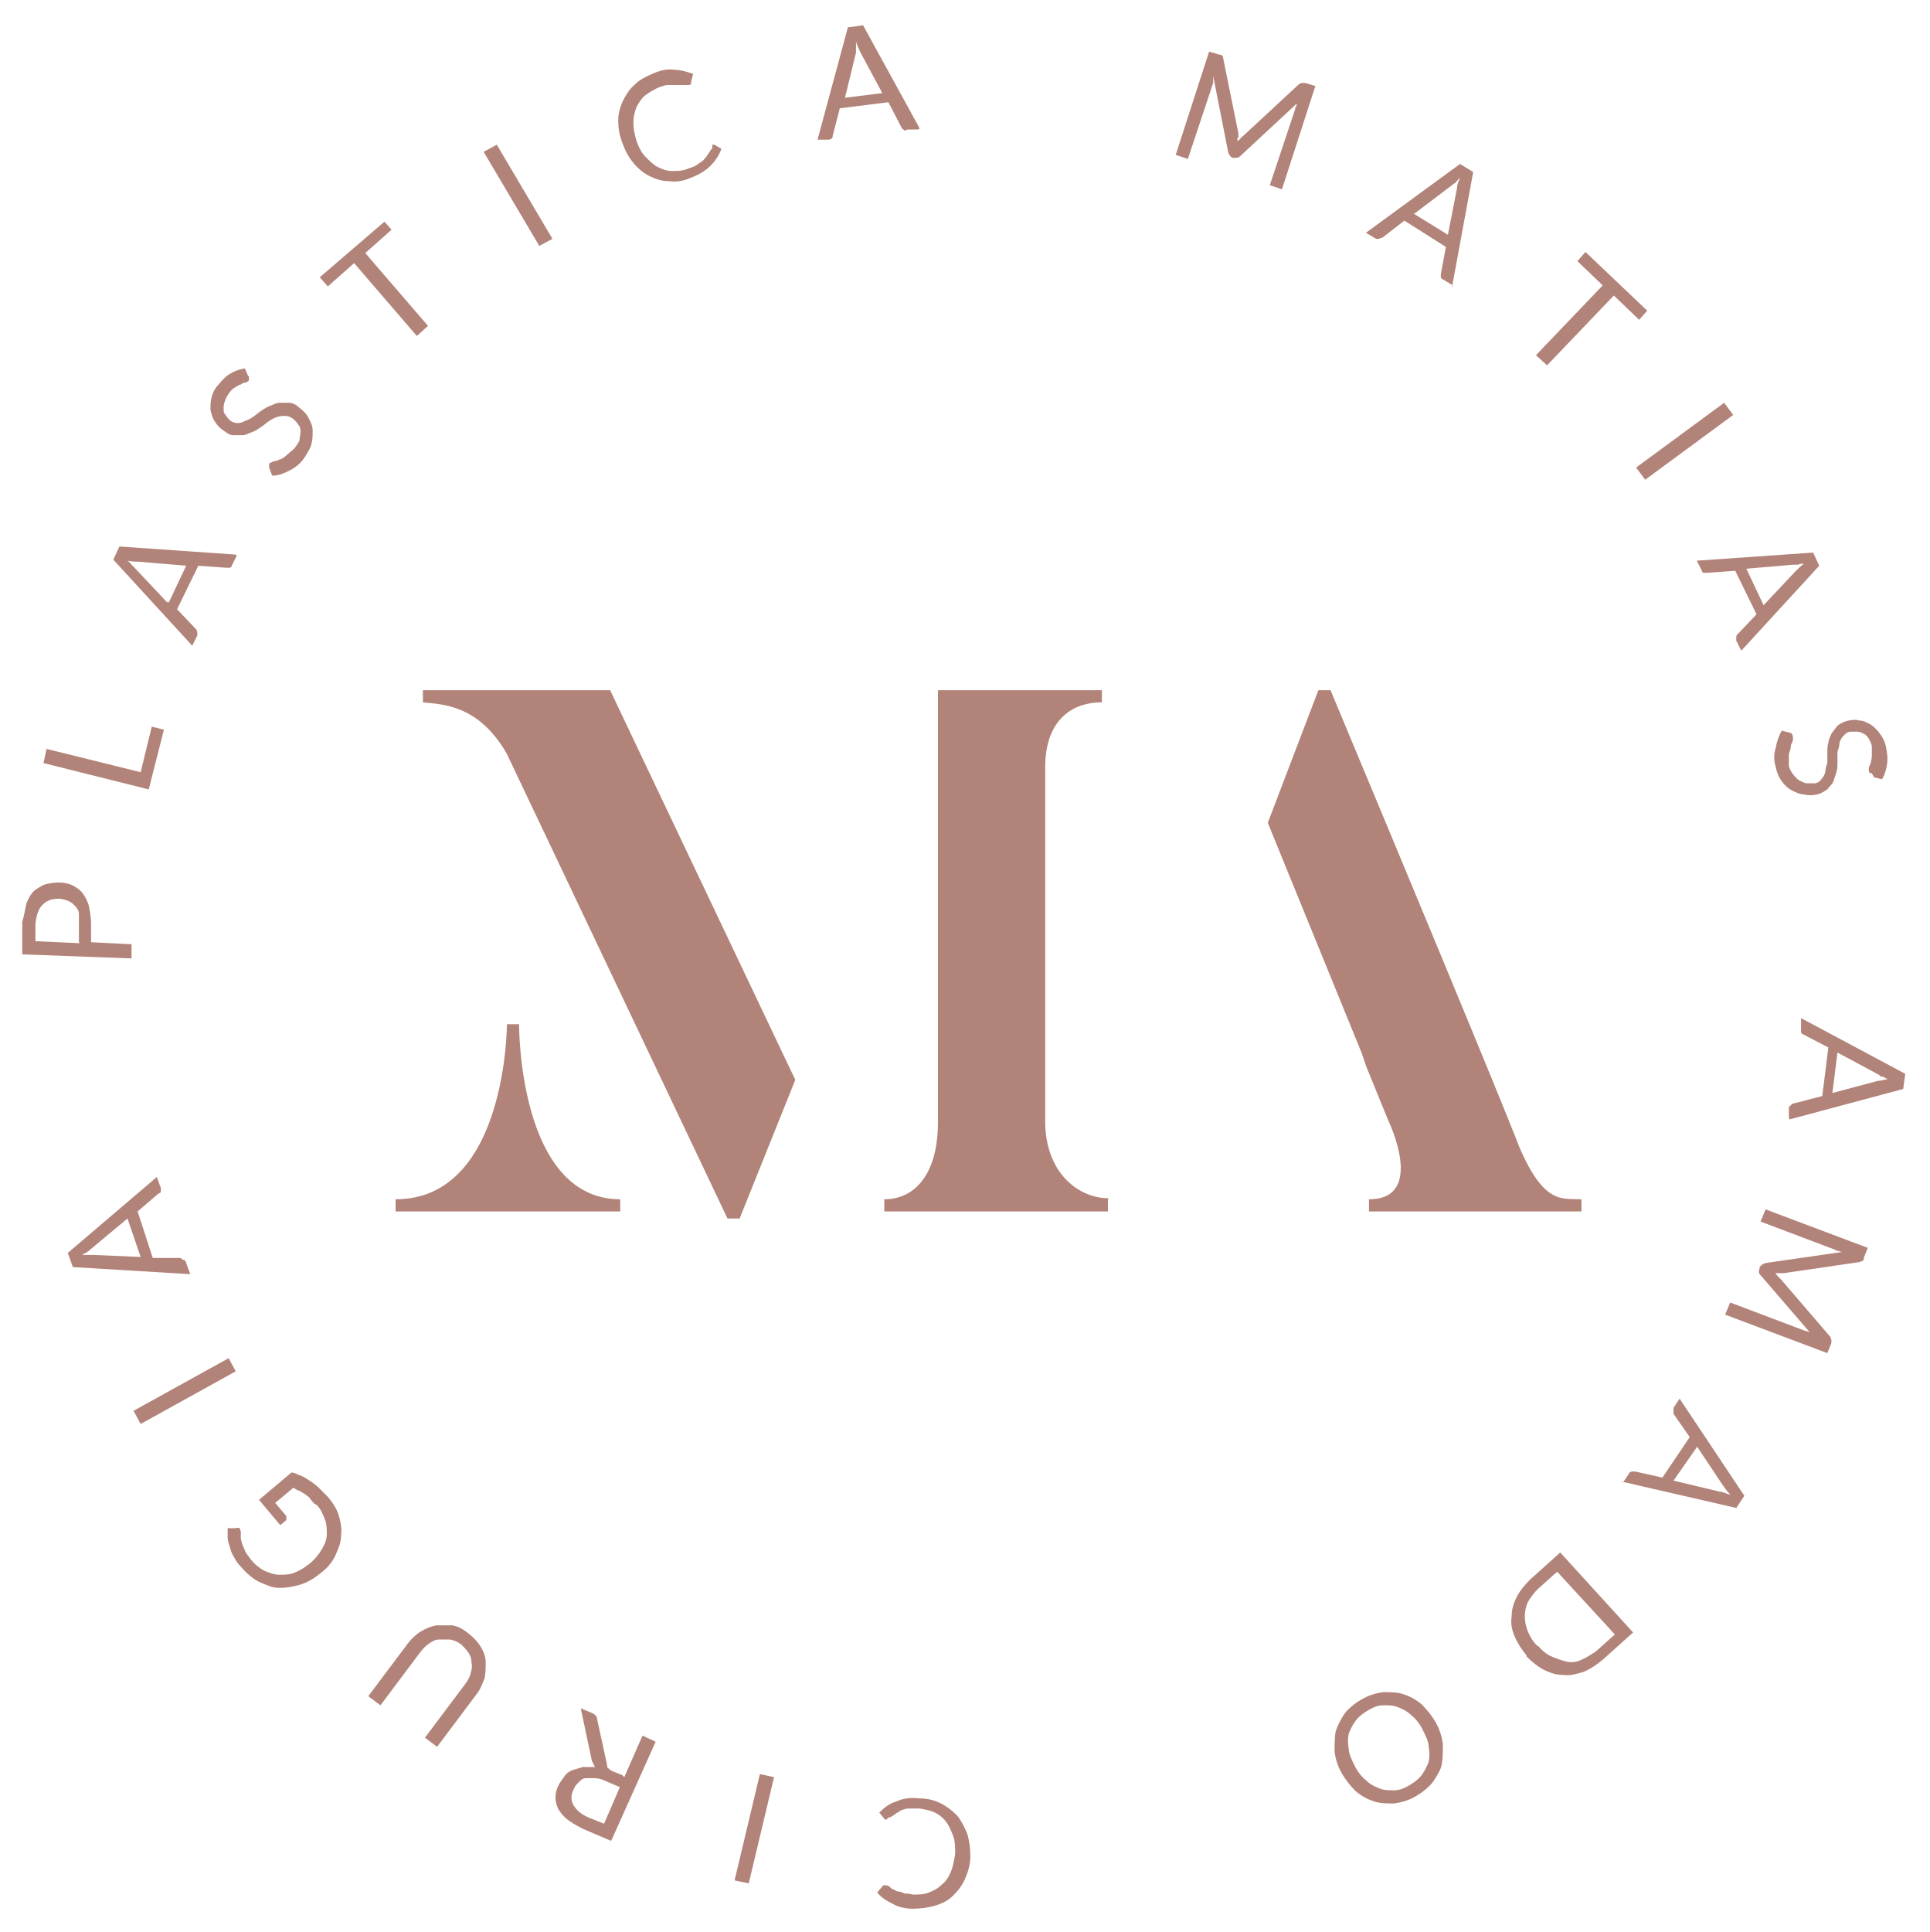
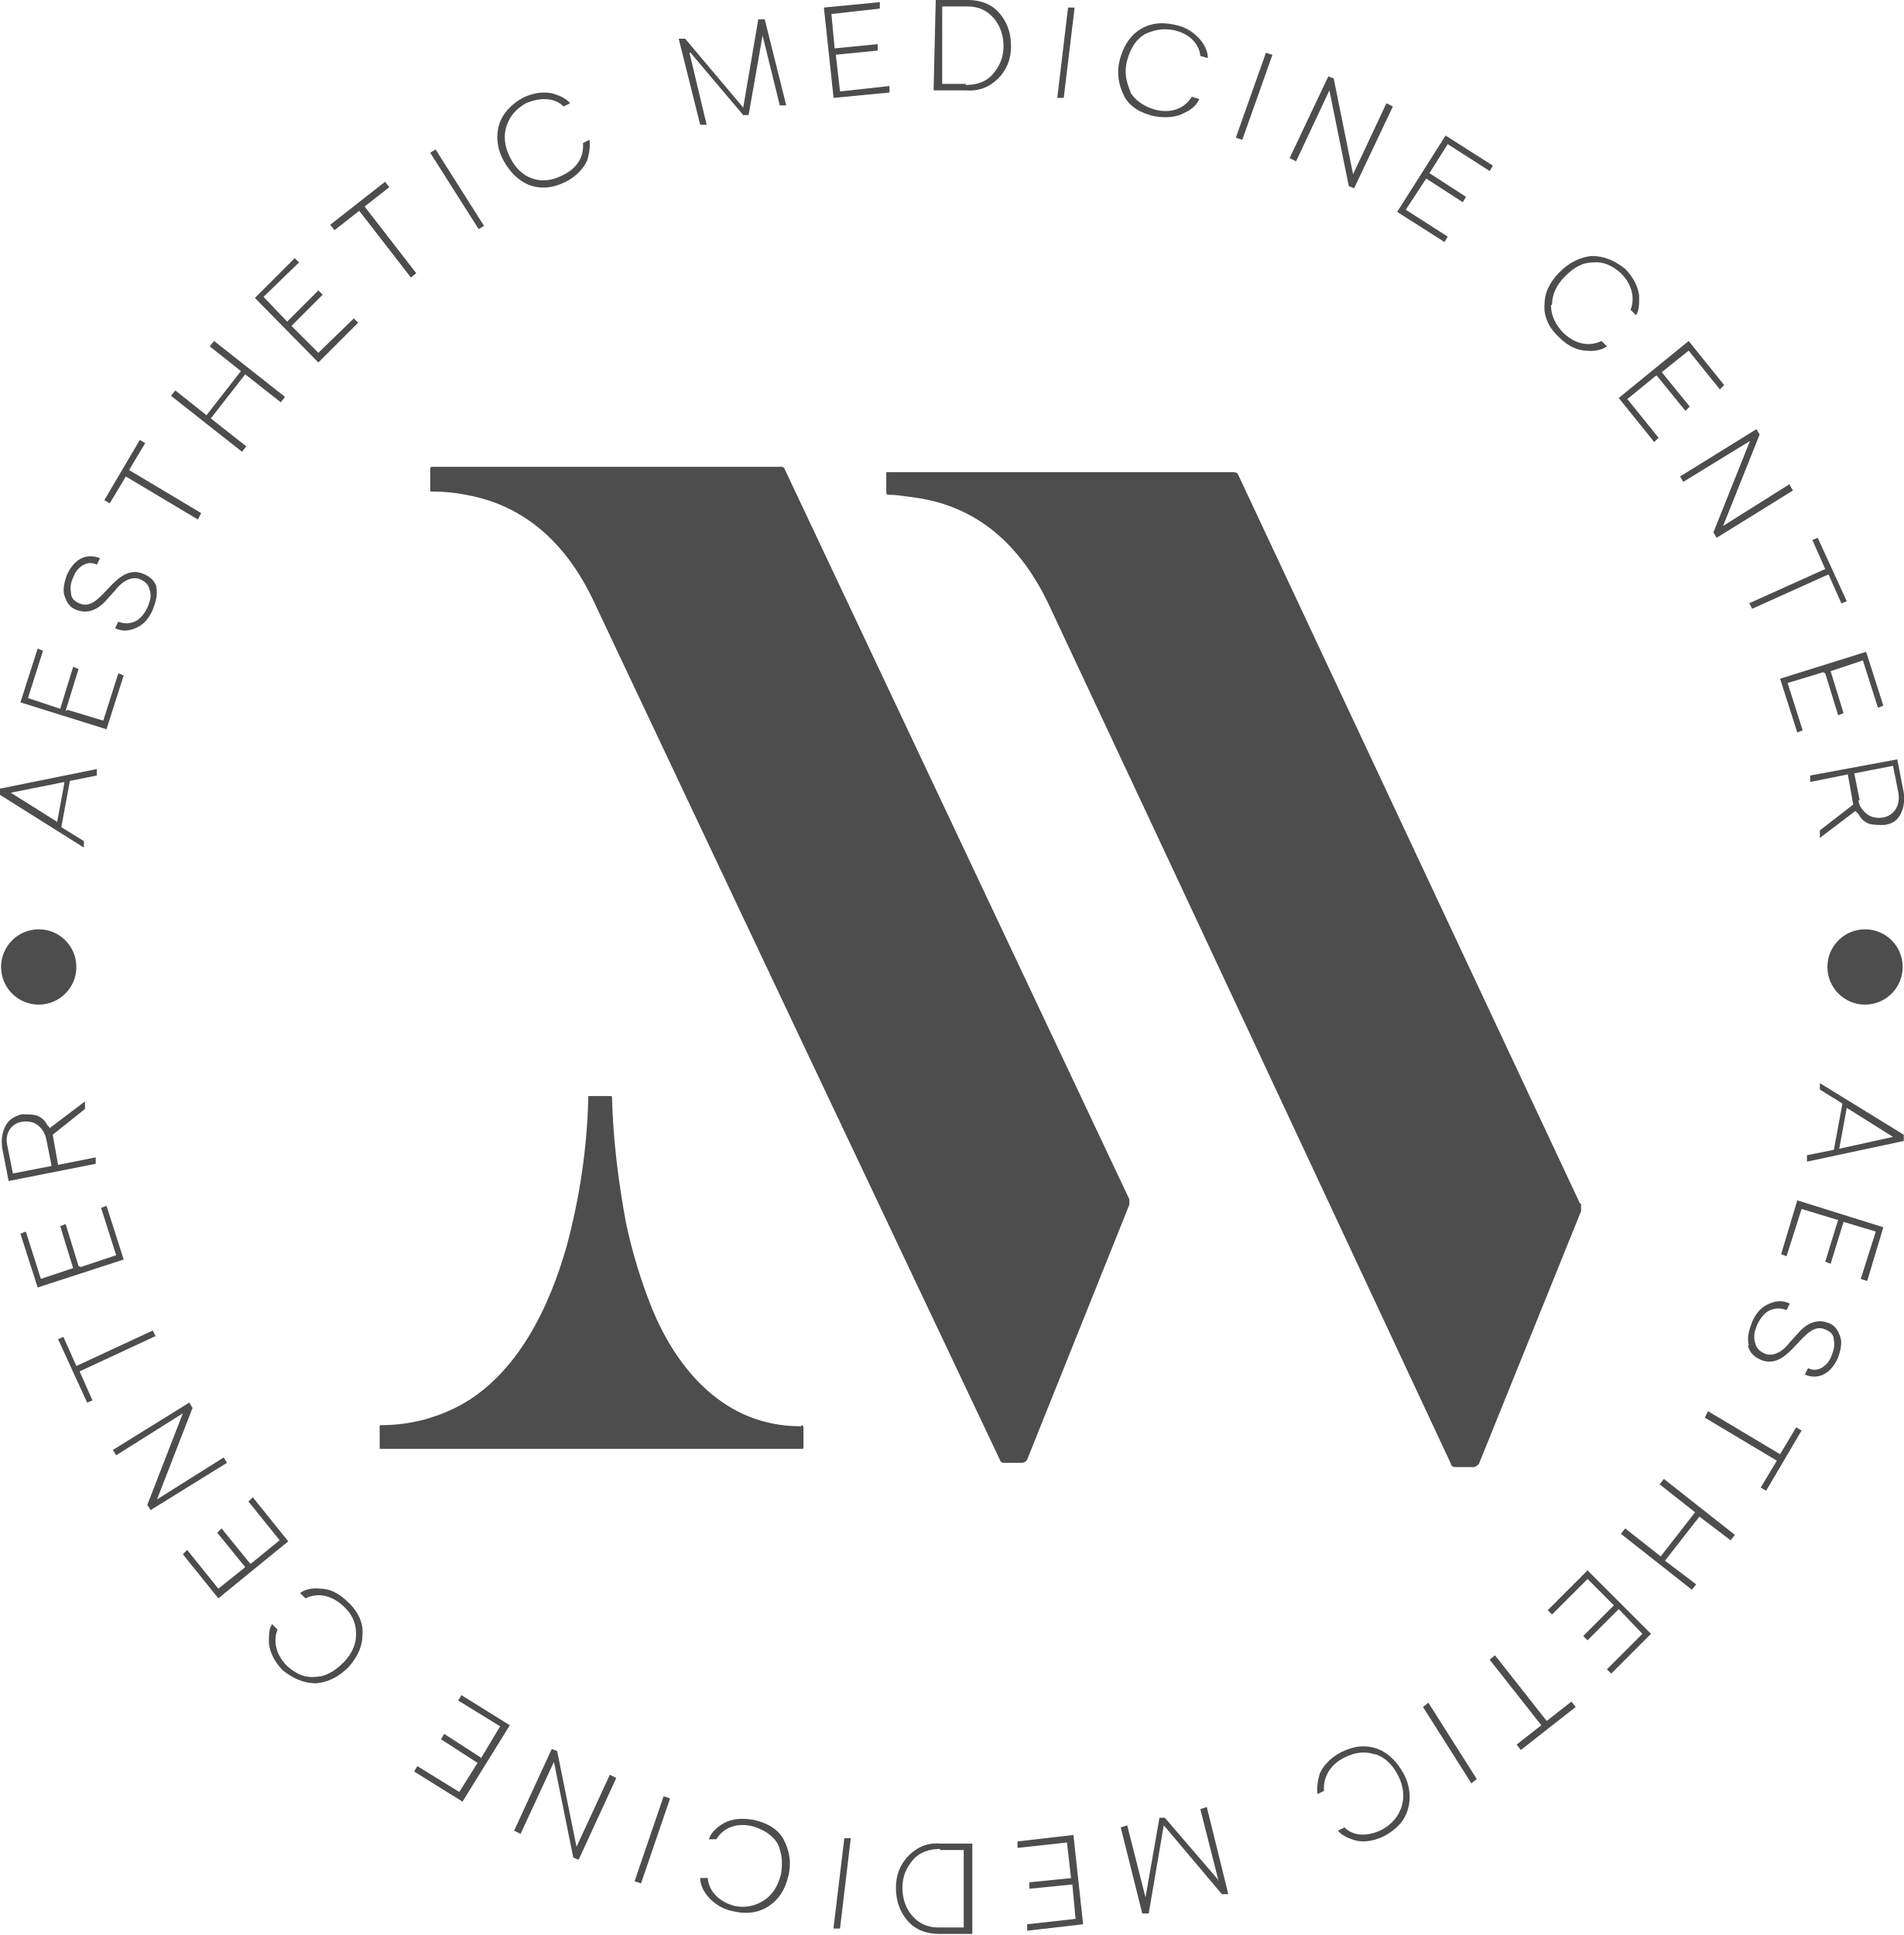
- <svg xmlns="http://www.w3.org/2000/svg" id="uuid-9642f4e5-8c31-46df-9bf8-1c1ce57fdea4" data-name="Layer 2" width="190.7" height="190.9" viewBox="0 0 190.7 190.9">
+ <svg xmlns="http://www.w3.org/2000/svg" id="uuid-713eed2b-15e8-4744-9a8d-635ebac39f5c" data-name="Layer 2" width="177" height="179.9" viewBox="0 0 177 179.9">
  <defs>
    <style>
-       .uuid-11baa0f9-9967-440c-ba1a-98df7131e3c0 {
-         fill: #b28378;
+       .uuid-d1358b96-96d3-45b8-9f18-6ad2e8aa4043 {
+         fill: #4d4d4d;
      }
    </style>
  </defs>
-   <g id="uuid-e4437870-75ca-49bd-80a5-731f041156db" data-name="Capa 1">
+   <g id="uuid-bb5514cd-5347-4fc0-918f-147d953c6af7" data-name="Capa 1">
    <g>
-       <path class="uuid-11baa0f9-9967-440c-ba1a-98df7131e3c0" d="M61.3,118.5v1.2h-22.2v-1.2c11,0,11-17.3,11-17.3h1.2s-.1,17.3,10,17.3m-1-50.3l18.3,38.5-5.5,13.7h-1.2l-21.8-45.9c-2.8-4.9-6.4-4.9-8.3-5.1v-1.2h18.5Zm49.2,50.3v1.2h-22.1v-1.2c3.1,0,5.3-2.6,5.3-7.6v-42.7h16.2v1.2c-3.2,0-5.6,2-5.6,6.4v35c0,5,3.2,7.6,6.3,7.6" />
-       <path class="uuid-11baa0f9-9967-440c-ba1a-98df7131e3c0" d="M134.6,104.1l-9.3-22.8,5-13.1h1.2c18,43.1,18.6,45,18.6,45,2.5,5.9,4.3,5.2,6.2,5.3v1.2h-21v-1.2c5.7,0,1.9-7.8,1.9-7.8l-2.2-5.4" />
-       <path class="uuid-11baa0f9-9967-440c-ba1a-98df7131e3c0" d="M122.3,13.6c0,.1,0,.3,0,.4,0-.1,.2-.2,.3-.3,0-.1,.2-.2,.3-.3l5.5-5.1c0,0,.2-.1,.3-.1,0,0,.2,0,.3,0l1,.3-3.3,10.2-1.2-.4,2.5-7.5c0,0,0-.2,.1-.3s0-.2,.1-.3l-5.6,5.2c-.2,.2-.4,.2-.6,.2h-.2c-.2-.1-.3-.3-.4-.5l-1.5-7.6c0,.1,0,.3,0,.4,0,.1,0,.2,0,.3l-2.5,7.5-1.2-.4,3.3-10.2,1,.3c.1,0,.2,0,.3,.1,0,0,.1,.1,.1,.3l1.5,7.4c0,.1,0,.3,0,.4Z" />
-       <path class="uuid-11baa0f9-9967-440c-ba1a-98df7131e3c0" d="M143.6,28.2l-1-.6c-.1,0-.2-.2-.2-.2,0,0,0-.2,0-.3l.5-2.7-4.1-2.6-2.2,1.7c0,0-.2,0-.3,.1-.1,0-.2,0-.3,0l-1-.6,9.3-6.8,1.3,.8-2.1,11.4Zm-3.9-7.1l3.4,2.1,.9-4.6c0-.3,.1-.6,.3-1-.2,.1-.3,.3-.4,.4-.1,.1-.3,.2-.4,.3l-3.7,2.8Z" />
-       <path class="uuid-11baa0f9-9967-440c-ba1a-98df7131e3c0" d="M162.8,30.7l-.8,.9-2.5-2.4-6.6,6.9-1.1-1,6.6-6.9-2.5-2.4,.8-.9,6.1,5.8Z" />
-       <path class="uuid-11baa0f9-9967-440c-ba1a-98df7131e3c0" d="M162.6,47.4l-.9-1.2,8.7-6.4,.9,1.2-8.7,6.4Z" />
-       <path class="uuid-11baa0f9-9967-440c-ba1a-98df7131e3c0" d="M172.1,64.3l-.5-1c0-.1,0-.2,0-.3,0-.1,0-.2,.1-.3l1.9-2-2.1-4.3-2.8,.2c0,0-.2,0-.3,0s-.2-.1-.2-.2l-.5-1,11.5-.8,.6,1.3-7.8,8.5Zm.5-8.1l1.7,3.6,3.2-3.4c.2-.2,.5-.5,.8-.7-.2,0-.4,0-.6,.1-.2,0-.3,0-.5,0l-4.7,.4Z" />
-       <path class="uuid-11baa0f9-9967-440c-ba1a-98df7131e3c0" d="M185,76.4c0,0-.1,0-.2,0,0,0,0,0-.1-.2,0,0,0-.2,0-.3,0-.1,.1-.3,.2-.5,0-.2,.1-.4,.1-.7,0-.3,0-.6,0-.9,0-.3-.2-.6-.3-.8s-.3-.4-.5-.5c-.2-.1-.4-.2-.6-.2-.2,0-.4,0-.7,0-.3,0-.5,.2-.7,.4-.2,.2-.3,.4-.4,.7,0,.3-.1,.6-.2,.9,0,.3,0,.7,0,1,0,.3,0,.7-.1,1s-.2,.6-.3,.9c-.1,.3-.4,.5-.6,.8-.3,.2-.6,.4-1,.5-.5,.1-.9,.1-1.3,0-.4,0-.8-.2-1.2-.4-.4-.2-.7-.5-1-.9s-.5-.9-.6-1.4c-.2-.7-.2-1.3,0-1.9,.1-.6,.3-1.2,.6-1.7l.8,.2c0,0,.1,0,.2,.1,0,0,0,.1,.1,.2,0,.1,0,.2,0,.4,0,.2-.2,.4-.2,.6,0,.2-.1,.5-.2,.8,0,.3,0,.7,0,1.1,0,.3,.2,.6,.4,.9,.2,.2,.3,.4,.6,.6,.2,.1,.4,.2,.7,.3,.3,0,.5,0,.8,0,.3,0,.6-.2,.7-.4,.2-.2,.3-.4,.4-.7,0-.3,.1-.6,.2-.9,0-.3,0-.7,0-1,0-.3,0-.7,.1-1,0-.3,.2-.6,.3-.9,.2-.3,.4-.5,.6-.8,.3-.2,.6-.4,1.1-.5s.7-.1,1.1,0c.4,0,.7,.2,1.1,.4,.3,.2,.6,.5,.9,.9,.3,.4,.5,.8,.6,1.3,.1,.6,.2,1.1,.1,1.7s-.2,1-.5,1.5l-.8-.2Z" />
-       <path class="uuid-11baa0f9-9967-440c-ba1a-98df7131e3c0" d="M176.8,110.5v-1.1c.1-.1,.2-.2,.3-.3,0,0,.2-.1,.3-.1l2.7-.7,.6-4.8-2.5-1.3c0,0-.2-.1-.2-.2,0,0,0-.2,0-.3v-1.1l10.3,5.5-.2,1.5-11.2,3Zm4.8-6.5l-.5,4,4.5-1.2c.3,0,.6-.1,1-.2-.2,0-.4-.2-.5-.2-.2,0-.3-.1-.4-.2l-4.1-2.2Z" />
-       <path class="uuid-11baa0f9-9967-440c-ba1a-98df7131e3c0" d="M175.8,125.8c-.1,0-.3,0-.4,0,.1,0,.2,.2,.3,.3,0,0,.2,.2,.3,.3l4.9,5.7c0,.1,.1,.2,.1,.3s0,.2,0,.3l-.4,1-10.1-3.8,.5-1.2,7.4,2.8c0,0,.2,0,.3,.1,.1,0,.2,0,.3,.2l-5-5.8c-.2-.2-.2-.4-.1-.6v-.2c.2-.2,.3-.3,.6-.4l7.6-1.1c-.1,0-.2,0-.4-.1-.1,0-.2,0-.3-.1l-7.4-2.8,.5-1.2,10.1,3.8-.4,1c0,.1,0,.2-.1,.3,0,0-.1,0-.3,.1l-7.5,1.1c-.1,0-.3,0-.4,0Z" />
-       <path class="uuid-11baa0f9-9967-440c-ba1a-98df7131e3c0" d="M160.4,146.5l.6-.9c0-.1,.2-.2,.3-.2,0,0,.2,0,.3,0l2.7,.6,2.7-4-1.6-2.3c0,0,0-.2,0-.3,0-.1,0-.2,0-.3l.6-.9,6.4,9.6-.8,1.2-11.3-2.6Zm7.3-3.5l-2.3,3.3,4.6,1.1c.3,0,.6,.2,1,.3-.1-.2-.3-.3-.4-.5-.1-.1-.2-.3-.3-.4l-2.6-3.9Z" />
-       <path class="uuid-11baa0f9-9967-440c-ba1a-98df7131e3c0" d="M150.9,163.6c-.5-.6-.9-1.2-1.2-1.9-.3-.7-.4-1.3-.3-2,0-.7,.2-1.3,.5-1.9,.3-.6,.8-1.2,1.3-1.7l3-2.7,7.2,7.9-3,2.7c-.6,.5-1.2,.9-1.9,1.2-.7,.2-1.3,.4-2,.3-.7,0-1.3-.2-1.9-.5-.6-.3-1.2-.8-1.8-1.4Zm1.1-1c.4,.5,.9,.9,1.4,1.1s1,.4,1.5,.5,1,0,1.4-.2c.5-.2,.9-.5,1.4-.8l1.9-1.7-5.7-6.2-1.9,1.7c-.4,.4-.7,.8-1,1.3-.2,.5-.3,.9-.3,1.4s.1,1,.3,1.5,.5,1,1,1.5Z" />
-       <path class="uuid-11baa0f9-9967-440c-ba1a-98df7131e3c0" d="M132.6,175.2c-.4-.7-.6-1.4-.7-2.1,0-.7,0-1.4,.1-2,.2-.6,.5-1.2,.9-1.8,.4-.5,1-1,1.7-1.4,.7-.4,1.4-.6,2.1-.7,.7,0,1.4,0,2,.2,.6,.2,1.2,.5,1.8,1,.5,.5,1,1.1,1.4,1.8,.4,.7,.6,1.4,.7,2.1,0,.7,0,1.4-.1,2s-.5,1.2-.9,1.8c-.4,.5-1,1-1.7,1.4s-1.4,.6-2.1,.7c-.7,0-1.4,0-2-.2-.6-.2-1.2-.5-1.8-1-.5-.5-1-1.1-1.4-1.8Zm1.3-.7c.3,.6,.7,1.1,1.1,1.4,.4,.4,.8,.6,1.3,.8,.5,.2,.9,.2,1.5,.2,.5,0,1-.2,1.5-.5,.5-.3,.9-.6,1.2-1,.3-.4,.5-.8,.7-1.3,.1-.5,.1-1,0-1.5,0-.5-.3-1.1-.6-1.7-.3-.6-.7-1.1-1.1-1.4-.4-.4-.8-.6-1.3-.8-.5-.2-.9-.2-1.5-.2-.5,0-1,.2-1.5,.5-.5,.3-.9,.6-1.2,1-.3,.4-.5,.8-.7,1.3-.1,.5-.1,1,0,1.5,0,.5,.3,1.1,.6,1.7Z" />
-       <path class="uuid-11baa0f9-9967-440c-ba1a-98df7131e3c0" d="M87.6,179.8c0,0-.2,0-.2-.1l-.5-.6c.5-.5,1-.9,1.7-1.1,.6-.3,1.4-.4,2.3-.3,.8,0,1.5,.2,2.1,.5,.6,.3,1.1,.7,1.6,1.2,.4,.5,.7,1.1,1,1.8,.2,.7,.3,1.4,.3,2.2s-.2,1.5-.5,2.2c-.3,.7-.7,1.2-1.2,1.7-.5,.5-1.1,.8-1.8,1-.7,.2-1.4,.3-2.2,.3-.8,0-1.5-.2-2-.5-.6-.3-1.1-.6-1.5-1.1l.5-.6s0,0,.1-.1,.1,0,.2,0c0,0,.1,0,.2,0,0,0,.2,.1,.3,.2,0,0,.2,.2,.3,.2,.1,0,.3,.2,.5,.2,.2,0,.4,.1,.6,.2,.2,0,.5,0,.8,.1,.6,0,1.1,0,1.6-.2,.5-.2,.9-.4,1.3-.8,.4-.3,.7-.8,.9-1.3,.2-.5,.3-1.1,.4-1.7,0-.7,0-1.3-.2-1.8-.2-.5-.4-1-.7-1.4-.3-.4-.7-.7-1.1-.9-.4-.2-.9-.3-1.5-.4-.3,0-.6,0-.9,0-.3,0-.5,0-.7,.1-.2,0-.4,.2-.6,.3-.2,.1-.4,.3-.6,.4,0,0-.2,.1-.3,.1Z" />
-       <path class="uuid-11baa0f9-9967-440c-ba1a-98df7131e3c0" d="M75.1,175.3l1.4,.3-2.5,10.5-1.4-.3,2.5-10.5Z" />
-       <path class="uuid-11baa0f9-9967-440c-ba1a-98df7131e3c0" d="M61.7,175.6l1.8-4.1,1.3,.6-4.4,9.8-2.8-1.2c-.6-.3-1.1-.6-1.5-.9-.4-.3-.7-.7-.9-1-.2-.4-.3-.8-.3-1.2s.1-.8,.3-1.2,.4-.6,.6-.9c.2-.3,.5-.5,.8-.6,.3-.1,.7-.2,1-.3,.4,0,.8,0,1.2,0-.1-.2-.2-.4-.3-.6l-1.1-5.2,1.2,.5c.2,.1,.4,.3,.4,.5l1,4.6c0,.1,0,.3,.1,.3,0,0,.2,.2,.4,.3l1,.4Zm-.4,1l-1.4-.6c-.4-.2-.8-.3-1.1-.3-.3,0-.6,0-.9,0-.3,0-.5,.2-.7,.4-.2,.2-.4,.4-.5,.7-.3,.6-.3,1.1,0,1.6,.3,.5,.8,.9,1.5,1.2l1.5,.6,1.6-3.7Z" />
-       <path class="uuid-11baa0f9-9967-440c-ba1a-98df7131e3c0" d="M45.6,162.5c-.4-.3-.7-.4-1.1-.5-.4,0-.7,0-1.1,0-.4,0-.7,.2-1,.4s-.6,.5-.9,.9l-3.9,5.2-1.2-.9,3.9-5.2c.4-.5,.8-.9,1.3-1.2,.5-.3,1-.5,1.5-.6,.5,0,1.1,0,1.6,0,.6,.1,1.1,.4,1.6,.8,.5,.4,.9,.8,1.2,1.3,.3,.5,.5,1,.5,1.5,0,.5,0,1.1-.1,1.6-.2,.5-.4,1.1-.8,1.6l-3.9,5.2-1.2-.9,3.9-5.2c.3-.4,.5-.7,.6-1.1,.1-.4,.2-.7,.1-1.1,0-.4-.1-.7-.3-1-.2-.3-.5-.6-.8-.9Z" />
-       <path class="uuid-11baa0f9-9967-440c-ba1a-98df7131e3c0" d="M31.1,148.6c-.2-.2-.4-.4-.5-.6-.2-.2-.4-.3-.5-.4-.2-.1-.4-.2-.5-.3-.2,0-.4-.2-.6-.3l-1.8,1.5,1.1,1.3c0,0,0,.1,0,.2,0,0,0,.1,0,.2l-.6,.5-2.1-2.5,3.2-2.7c.3,0,.6,.2,.9,.3,.3,.1,.6,.3,.9,.5,.3,.2,.6,.4,.9,.7,.3,.3,.6,.6,.9,.9,.5,.6,.9,1.2,1.1,1.9,.2,.7,.3,1.3,.2,2,0,.7-.3,1.3-.6,2-.3,.6-.8,1.2-1.5,1.7-.6,.5-1.3,.9-2,1.1-.7,.2-1.4,.3-2,.3-.7,0-1.3-.3-2-.6-.6-.3-1.2-.8-1.8-1.5-.3-.3-.5-.6-.7-1-.2-.3-.3-.6-.4-1-.1-.3-.2-.6-.2-.9s0-.6,0-.9h.8c.2-.1,.3,0,.4,0,0,0,0,.1,.1,.3,0,.1,0,.3,0,.5,0,.2,0,.4,.1,.6,0,.2,.2,.5,.3,.8,.1,.3,.4,.6,.6,.9,.4,.5,.8,.8,1.3,1.1,.5,.2,1,.4,1.5,.4,.5,0,1,0,1.5-.2,.5-.2,1-.5,1.5-.9,.5-.4,.9-.9,1.2-1.4,.3-.5,.5-1,.5-1.5,0-.5,0-1-.2-1.5-.2-.5-.4-1-.8-1.4Z" />
-       <path class="uuid-11baa0f9-9967-440c-ba1a-98df7131e3c0" d="M22.6,134.2l.7,1.3-9.4,5.2-.7-1.3,9.4-5.2Z" />
-       <path class="uuid-11baa0f9-9967-440c-ba1a-98df7131e3c0" d="M15.5,116.3l.4,1.1c0,.1,0,.2,0,.3,0,0,0,.2-.2,.2l-2.1,1.8,1.5,4.6h2.8c0,.1,.2,.2,.3,.2,0,0,.2,.1,.2,.3l.4,1.1-11.6-.7-.5-1.4,8.8-7.5Zm-1.6,7.9l-1.3-3.8-3.6,3c-.2,.2-.5,.4-.9,.6,.2,0,.4,0,.6,0,.2,0,.3,0,.5,0l4.7,.2Z" />
-       <path class="uuid-11baa0f9-9967-440c-ba1a-98df7131e3c0" d="M9,93.1l4,.2v1.4l-10.8-.4v-3.2c.2-.7,.3-1.3,.4-1.8,.2-.5,.4-.9,.7-1.2,.3-.3,.7-.5,1.1-.7,.4-.1,.9-.2,1.4-.2,.5,0,1,.1,1.4,.3,.4,.2,.8,.5,1,.8s.5,.8,.6,1.3c.1,.5,.2,1.1,.2,1.7v1.7Zm-1.2,0v-1.7c0-.4,0-.8,0-1.1,0-.3-.2-.6-.4-.8-.2-.2-.4-.4-.7-.5-.3-.1-.6-.2-.9-.2-.7,0-1.2,.2-1.6,.6-.4,.4-.6,1-.7,1.9v1.7l4.4,.2Z" />
-       <path class="uuid-11baa0f9-9967-440c-ba1a-98df7131e3c0" d="M13.9,76.3l1.1-4.5,1.2,.3-1.5,5.9-10.4-2.6,.3-1.4,9.3,2.3Z" />
-       <path class="uuid-11baa0f9-9967-440c-ba1a-98df7131e3c0" d="M23.4,54.9l-.5,1c0,.1-.1,.2-.2,.2s-.2,0-.3,0l-2.8-.2-2.1,4.3,1.9,2c0,0,.1,.2,.1,.3,0,.1,0,.2,0,.3l-.5,1-7.8-8.5,.6-1.3,11.5,.8Zm-6.7,4.6l1.7-3.6-4.7-.4c-.3,0-.6,0-1.1-.1,.2,.1,.3,.3,.4,.4s.2,.2,.3,.3l3.2,3.4Z" />
-       <path class="uuid-11baa0f9-9967-440c-ba1a-98df7131e3c0" d="M24.6,37.2c0,0,0,.2,0,.2,0,0,0,.1,0,.2,0,0-.1,.1-.3,.2-.1,0-.3,0-.5,.2-.2,0-.4,.2-.6,.3-.2,.1-.4,.3-.6,.6-.2,.3-.3,.5-.4,.8s-.1,.5-.1,.7,0,.4,.2,.6c.1,.2,.3,.4,.4,.5,.2,.2,.5,.3,.7,.3,.2,0,.5,0,.8-.2,.3-.1,.5-.2,.8-.4,.3-.2,.5-.4,.8-.6,.3-.2,.6-.4,.9-.5s.6-.3,.9-.3,.6,0,1,0c.3,0,.7,.2,1,.5,.4,.3,.7,.6,.9,1,.2,.4,.4,.8,.4,1.2s0,.9-.1,1.3c-.1,.5-.4,.9-.7,1.4-.4,.6-.9,1-1.5,1.3s-1.1,.5-1.7,.5l-.3-.8c0,0,0-.1,0-.2,0,0,0-.1,0-.2,0,0,.2-.1,.4-.2s.4,0,.6-.2c.2,0,.5-.2,.7-.4s.5-.4,.8-.7c.2-.3,.4-.5,.5-.8,0-.3,.1-.5,.1-.8s0-.5-.2-.7c-.1-.2-.3-.4-.5-.6-.3-.2-.5-.3-.8-.3-.3,0-.5,0-.8,.1s-.5,.2-.8,.4c-.3,.2-.5,.4-.8,.6-.3,.2-.6,.4-.9,.5s-.6,.3-.9,.3-.6,0-1,0c-.3,0-.7-.3-1.1-.6-.3-.2-.5-.5-.7-.8-.2-.3-.3-.7-.4-1.1,0-.4,0-.8,.1-1.2,.1-.4,.3-.9,.7-1.3,.4-.5,.8-.9,1.2-1.1,.5-.3,.9-.4,1.4-.5l.3,.7Z" />
-       <path class="uuid-11baa0f9-9967-440c-ba1a-98df7131e3c0" d="M37.9,21.8l.8,.9-2.6,2.3,6.2,7.2-1.1,1-6.2-7.2-2.6,2.3-.8-.9,6.4-5.5Z" />
-       <path class="uuid-11baa0f9-9967-440c-ba1a-98df7131e3c0" d="M54.6,23.6l-1.3,.7-5.5-9.3,1.3-.7,5.5,9.3Z" />
-       <path class="uuid-11baa0f9-9967-440c-ba1a-98df7131e3c0" d="M70.4,14.3c0,0,.2,0,.2,0l.7,.4c-.2,.6-.6,1.2-1.1,1.7-.5,.5-1.2,.9-2,1.2-.7,.3-1.4,.4-2.1,.3-.7,0-1.3-.2-1.9-.5-.6-.3-1.1-.7-1.6-1.3-.5-.6-.8-1.2-1.1-2s-.4-1.5-.4-2.2c0-.7,.2-1.4,.5-2,.3-.6,.7-1.2,1.2-1.6,.5-.5,1.2-.8,1.9-1.1,.7-.3,1.4-.4,2-.3,.6,0,1.2,.2,1.8,.4l-.2,.8c0,0,0,.1,0,.2s0,0-.2,.1c0,0-.1,0-.2,0,0,0-.2,0-.3,0-.1,0-.3,0-.4,0-.2,0-.3,0-.5,0-.2,0-.4,0-.7,0-.2,0-.5,.1-.8,.2-.5,.2-1,.5-1.4,.8s-.7,.8-.9,1.2c-.2,.5-.3,1-.3,1.5,0,.6,.1,1.1,.3,1.8,.2,.6,.5,1.2,.9,1.6,.4,.4,.8,.8,1.2,1,.4,.2,.9,.4,1.4,.4,.5,0,1,0,1.5-.2,.3-.1,.6-.2,.8-.3,.2-.1,.4-.3,.6-.4s.3-.3,.5-.5c.1-.2,.3-.4,.4-.6,0,0,.1-.2,.2-.2Z" />
-       <path class="uuid-11baa0f9-9967-440c-ba1a-98df7131e3c0" d="M90.7,12.8h-1.1c-.1,.2-.2,.1-.3,0,0,0-.2-.1-.2-.2l-1.3-2.5-4.8,.6-.7,2.7c0,0,0,.2-.1,.3,0,0-.2,.1-.3,.1h-1.1l3-11.1,1.5-.2,5.6,10.2Zm-7.5-3.1l4-.5-2.2-4.1c-.1-.3-.3-.6-.4-1,0,.2,0,.4,0,.6,0,.2,0,.3,0,.5l-1.1,4.5Z" />
+       <path class="uuid-d1358b96-96d3-45b8-9f18-6ad2e8aa4043" d="M176.9,106.1l-8.9,1.9v-.6l2.5-.5,.8-4.3-2.1-1.3v-.6l7.8,4.8v.6Zm-5.2-3.1l-.7,3.8,5-1.1-4.3-2.7Z" />
+       <path class="uuid-d1358b96-96d3-45b8-9f18-6ad2e8aa4043" d="M170.8,113.4l-3.3-1-1.4,4.4-.5-.2,1.5-5,8,2.5-1.5,5-.6-.2,1.4-4.4-3-.9-1.2,3.9-.5-.2,1.2-3.9Z" />
+       <path class="uuid-d1358b96-96d3-45b8-9f18-6ad2e8aa4043" d="M162.6,125.1c-.2-.7,0-1.4,.3-2.2,.4-.9,.9-1.4,1.6-1.7,.7-.3,1.3-.3,1.9,0l-.3,.6c-.5-.2-1-.2-1.5,0-.5,.2-.9,.7-1.2,1.3-.3,.7-.4,1.2-.2,1.8,.1,.5,.5,.8,1,1,.8,.2,1.6-.3,2.2-1.1l1-1.1c.7-.7,1.6-1.1,2.6-.7,.6,.2,.9,.7,1.1,1.3s0,1.3-.2,1.9c-.7,1.6-1.9,2.1-3.1,1.6l.3-.6c.4,.2,.8,.2,1.2,0,.4-.2,.8-.6,1-1.2,.2-.5,.3-.9,.2-1.4,0-.5-.3-.8-.8-1-2-.9-3.2,3.7-5.8,2.9-.8-.3-1.2-.7-1.4-1.4Z" />
+       <path class="uuid-d1358b96-96d3-45b8-9f18-6ad2e8aa4043" d="M158.8,131.2l6.7,4,1.5-2.5,.5,.3-3.3,5.6-.5-.3,1.5-2.5-6.7-4,.3-.6Z" />
+       <path class="uuid-d1358b96-96d3-45b8-9f18-6ad2e8aa4043" d="M157.6,140.6l-3.3-2.6,.4-.5,6.6,5.2-.4,.5-2.9-2.2-3.2,4.1,2.9,2.2-.4,.5-6.6-5.2,.4-.5,3.3,2.6,3.2-4.1Z" />
+       <path class="uuid-d1358b96-96d3-45b8-9f18-6ad2e8aa4043" d="M150.1,149.3l-2.5-2.5-3.3,3.3-.4-.4,3.7-3.7,5.9,5.9-3.7,3.7-.4-.4,3.3-3.3-2.2-2.3-2.9,2.9-.4-.4,2.9-2.9Z" />
+       <path class="uuid-d1358b96-96d3-45b8-9f18-6ad2e8aa4043" d="M139,153.9l4.8,6.1,2.3-1.8,.4,.5-5.1,4-.4-.5,2.3-1.8-4.8-6.1,.5-.4Z" />
+       <path class="uuid-d1358b96-96d3-45b8-9f18-6ad2e8aa4043" d="M136.8,165.8l-4.5-7.1,.5-.4,4.5,7.1-.5,.4Z" />
+       <path class="uuid-d1358b96-96d3-45b8-9f18-6ad2e8aa4043" d="M127.8,163.1c-.9-.3-1.8-.2-2.8,.3-1.4,.7-2,1.9-1.9,3.1l-.6,.3c-.1-.5,0-1.2,.2-1.9,.3-.7,1-1.5,2-2,1.2-.6,2.3-.7,3.4-.3,1,.4,1.8,1.2,2.4,2.3,.6,1.1,.7,2.3,.4,3.3-.3,1.1-1.1,1.9-2.2,2.5-1,.5-2,.6-2.7,.4-.7-.2-1.3-.5-1.6-.9l.6-.3c.8,.8,2.1,.9,3.5,.2,.9-.5,1.5-1.2,1.8-2.1,.3-.9,.2-1.9-.3-2.9s-1.2-1.7-2.1-2Z" />
+       <path class="uuid-d1358b96-96d3-45b8-9f18-6ad2e8aa4043" d="M113.3,174.9l-1.7-6.7,.6-.2,2,8.1h-.6l-5.4-6.4-1.4,8.2h-.6l-2-8,.6-.2,1.7,6.7,1.3-7.4h.5l4.9,5.7Z" />
+       <path class="uuid-d1358b96-96d3-45b8-9f18-6ad2e8aa4043" d="M99.6,174.8l-.4-3.5-4.6,.5v-.6l5.2-.6,.9,8.3-5.2,.6v-.6l4.5-.5-.3-3.2-4,.4v-.6l4-.4Z" />
+       <path class="uuid-d1358b96-96d3-45b8-9f18-6ad2e8aa4043" d="M87.3,179.8c-1.2,0-2.2-.4-2.9-1.2-.7-.8-1.1-1.8-1.1-3.1,0-1.2,.4-2.2,1.2-3,.8-.8,1.8-1.2,2.9-1.1h3v8.4h-3.1Zm.1-7.9c-1,0-1.9,.3-2.5,1-.6,.7-1,1.5-1,2.6,0,1,.3,1.9,.9,2.6,.6,.7,1.4,1.1,2.4,1.1h2.4v-7.2h-2.2Z" />
+       <path class="uuid-d1358b96-96d3-45b8-9f18-6ad2e8aa4043" d="M77.5,179.2l1-8.3h.6l-1,8.4h-.6Z" />
+       <path class="uuid-d1358b96-96d3-45b8-9f18-6ad2e8aa4043" d="M72.3,171.4c-.5-.8-1.3-1.3-2.3-1.6-1.6-.4-2.8,.2-3.4,1.2h-.7c.2-.6,.7-1.1,1.4-1.5,.7-.4,1.7-.5,2.8-.3,1.3,.3,2.3,.9,2.8,1.9,.5,1,.7,2.1,.4,3.3-.3,1.3-.9,2.2-1.8,2.8s-2,.8-3.3,.5c-1.1-.2-1.9-.8-2.4-1.4-.5-.6-.7-1.2-.7-1.7h.7c.1,1.2,1,2.2,2.5,2.6,1,.2,1.9,0,2.7-.5,.8-.5,1.3-1.3,1.6-2.4,.2-1.1,.1-2-.3-2.9Z" />
+       <path class="uuid-d1358b96-96d3-45b8-9f18-6ad2e8aa4043" d="M59,174.9l2.7-7.9,.6,.2-2.7,7.9-.6-.2Z" />
+       <path class="uuid-d1358b96-96d3-45b8-9f18-6ad2e8aa4043" d="M48.4,170.5l-.6-.3,3.5-7.6,.5,.2,1.8,8.9,3.1-6.7,.6,.3-3.5,7.6-.5-.2-1.8-8.9-3.1,6.7Z" />
+       <path class="uuid-d1358b96-96d3-45b8-9f18-6ad2e8aa4043" d="M44.7,163.5l1.8-3-3.9-2.4,.3-.5,4.5,2.8-4.4,7.1-4.5-2.8,.3-.5,3.9,2.4,1.7-2.7-3.4-2.2,.3-.5,3.4,2.2Z" />
+       <path class="uuid-d1358b96-96d3-45b8-9f18-6ad2e8aa4043" d="M33.1,151.8c0-.9-.4-1.8-1.2-2.5-1.2-1.1-2.5-1.2-3.5-.7l-.5-.5c.4-.3,1.1-.5,1.9-.4,.8,0,1.7,.4,2.5,1.2,1,.9,1.5,2,1.4,3.1,0,1.1-.5,2.1-1.3,3-.9,.9-1.9,1.4-3,1.5-1.1,0-2.1-.4-3.1-1.2-.8-.8-1.2-1.7-1.3-2.5,0-.8,0-1.4,.3-1.8l.5,.5c-.4,1-.2,2.3,.9,3.4,.8,.7,1.6,1.1,2.6,1,.9,0,1.8-.5,2.6-1.3s1.2-1.7,1.2-2.6Z" />
+       <path class="uuid-d1358b96-96d3-45b8-9f18-6ad2e8aa4043" d="M23.3,145.4l2.7-2.2-2.9-3.6,.4-.4,3.3,4.1-6.5,5.3-3.3-4.1,.4-.4,2.9,3.6,2.5-2-2.6-3.2,.4-.4,2.6,3.2Z" />
+       <path class="uuid-d1358b96-96d3-45b8-9f18-6ad2e8aa4043" d="M10.8,135.3l-.3-.5,7.1-4.4,.3,.5-3.3,8.5,6.2-3.9,.3,.5-7.1,4.4-.3-.5,3.3-8.5-6.2,3.9Z" />
+       <path class="uuid-d1358b96-96d3-45b8-9f18-6ad2e8aa4043" d="M14.5,124.2l-7.1,3.3,1.2,2.7-.5,.2-2.7-5.9,.5-.2,1.2,2.7,7.1-3.3,.3,.6Z" />
+       <path class="uuid-d1358b96-96d3-45b8-9f18-6ad2e8aa4043" d="M7.5,117.8l3.3-1.1-1.4-4.4,.5-.2,1.6,5-8,2.6-1.6-5,.5-.2,1.4,4.4,3-1-1.2-3.9,.5-.2,1.2,3.9Z" />
+       <path class="uuid-d1358b96-96d3-45b8-9f18-6ad2e8aa4043" d="M4.6,104.9l3.3-2.5v.7l-3,2.4,.5,2.8,3.5-.7v.6l-8.1,1.6-.6-3.1c-.1-.8,0-1.4,.3-2,.3-.6,.8-.9,1.5-1.1,.5,0,1,0,1.4,.1,.5,.2,.8,.5,1,.9l.2,.2Zm-.3,1c-.1-.5-.4-1-.8-1.3-.4-.3-.9-.4-1.5-.3-1,.2-1.6,1.1-1.3,2.3l.5,2.5,3.6-.7-.5-2.5Z" />
+       <path class="uuid-d1358b96-96d3-45b8-9f18-6ad2e8aa4043" d="M.1,73.3l8.9-1.8v.6l-2.5,.5-.8,4.3,2.1,1.3v.6l-7.8-4.9v-.6Zm5.2,3.2l.7-3.8-5,1,4.3,2.7Z" />
+       <path class="uuid-d1358b96-96d3-45b8-9f18-6ad2e8aa4043" d="M6.3,66l3.3,1,1.4-4.4,.5,.2-1.6,5-8-2.5,1.6-5,.5,.2-1.4,4.4,3,1,1.2-3.9,.5,.2-1.2,3.9Z" />
+       <path class="uuid-d1358b96-96d3-45b8-9f18-6ad2e8aa4043" d="M14.5,54.5c.2,.7,0,1.4-.3,2.2-.4,.9-.9,1.4-1.6,1.7-.7,.3-1.3,.3-1.9,0l.3-.6c.5,.2,1,.2,1.5,0,.5-.2,.9-.7,1.2-1.3,.3-.7,.4-1.2,.2-1.7-.1-.5-.5-.8-1-1-.8-.2-1.6,.3-2.2,1.1l-1,1.1c-.7,.7-1.6,1.1-2.6,.7-.6-.2-.9-.7-1.1-1.3-.2-.6,0-1.3,.2-1.9,.7-1.6,1.9-2.1,3.1-1.6l-.3,.6c-.4-.2-.8-.2-1.2,0-.4,.2-.8,.6-1,1.2-.2,.4-.3,.9-.2,1.4,0,.5,.3,.8,.8,1,2,.9,3.2-3.7,5.8-2.8,.8,.3,1.2,.7,1.4,1.4Z" />
+       <path class="uuid-d1358b96-96d3-45b8-9f18-6ad2e8aa4043" d="M18.4,48.3l-6.7-4-1.5,2.5-.5-.3,3.3-5.6,.5,.3-1.5,2.5,6.7,4-.3,.6Z" />
+       <path class="uuid-d1358b96-96d3-45b8-9f18-6ad2e8aa4043" d="M19.6,38.9l3.3,2.6-.4,.5-6.6-5.2,.4-.5,2.9,2.3,3.2-4.1-2.9-2.3,.4-.5,6.6,5.2-.4,.5-3.3-2.6-3.2,4.1Z" />
+       <path class="uuid-d1358b96-96d3-45b8-9f18-6ad2e8aa4043" d="M27.1,30.3l2.5,2.5,3.3-3.2,.4,.4-3.7,3.7-5.9-6,3.7-3.7,.4,.4-3.3,3.2,2.2,2.3,2.9-2.9,.4,.4-2.9,2.9Z" />
+       <path class="uuid-d1358b96-96d3-45b8-9f18-6ad2e8aa4043" d="M38.2,25.8l-4.8-6.2-2.3,1.8-.4-.5,5.1-4,.4,.5-2.3,1.8,4.8,6.2-.5,.4Z" />
+       <path class="uuid-d1358b96-96d3-45b8-9f18-6ad2e8aa4043" d="M40.5,13.9l4.5,7.1-.5,.3-4.5-7.1,.5-.3Z" />
+       <path class="uuid-d1358b96-96d3-45b8-9f18-6ad2e8aa4043" d="M49.5,16.6c.9,.3,1.8,.2,2.8-.3,1.5-.7,2-1.9,1.9-3l.6-.3c.1,.5,0,1.2-.2,1.9-.3,.7-1,1.5-2,2-1.2,.6-2.3,.7-3.4,.3-1-.4-1.8-1.2-2.4-2.3-.6-1.1-.7-2.3-.4-3.3s1.1-1.9,2.2-2.5c1-.5,2-.6,2.8-.4,.7,.2,1.3,.5,1.6,.9l-.6,.3c-.8-.8-2.1-.9-3.5-.3-.9,.5-1.5,1.2-1.8,2.1-.3,.9-.2,1.9,.3,2.9s1.2,1.7,2.1,2Z" />
+       <path class="uuid-d1358b96-96d3-45b8-9f18-6ad2e8aa4043" d="M64.1,4.9l1.6,6.7h-.6l-2-8h.6l5.4,6.4,1.4-8.2h.6l2,8h-.6l-1.6-6.5-1.3,7.4h-.5l-4.9-5.8Z" />
+       <path class="uuid-d1358b96-96d3-45b8-9f18-6ad2e8aa4043" d="M77.7,5l.4,3.5,4.6-.5v.6l-5.2,.5-.9-8.4,5.2-.5V.8l-4.5,.5,.3,3.2,4-.4v.6l-4,.4Z" />
+       <path class="uuid-d1358b96-96d3-45b8-9f18-6ad2e8aa4043" d="M90,0c1.2,0,2.2,.4,2.9,1.2s1.1,1.8,1.1,3.1c0,1.2-.4,2.2-1.2,3-.8,.8-1.8,1.2-3,1.1h-3l.2-8.5h3Zm-.2,7.9c1,0,1.9-.3,2.5-1,.6-.7,1-1.5,1-2.6,0-1-.3-1.9-.9-2.6-.6-.7-1.4-1.1-2.4-1.1h-2.4V7.8h2.2Z" />
+       <path class="uuid-d1358b96-96d3-45b8-9f18-6ad2e8aa4043" d="M99.9,.8l-1,8.3h-.6l1-8.4h.6Z" />
+       <path class="uuid-d1358b96-96d3-45b8-9f18-6ad2e8aa4043" d="M105.1,8.6c.5,.8,1.3,1.3,2.3,1.6,1.6,.4,2.8-.2,3.4-1.2l.7,.2c-.2,.5-.7,1-1.4,1.3-.7,.4-1.7,.5-2.8,.3-1.3-.3-2.3-.9-2.8-1.9-.5-1-.7-2.1-.4-3.3,.3-1.2,.9-2.2,1.8-2.8,.9-.6,2-.8,3.3-.5,1.1,.2,1.9,.8,2.4,1.4,.5,.6,.7,1.2,.7,1.7l-.7-.2c-.1-1.1-1-2.1-2.5-2.4-1-.2-1.9,0-2.7,.4-.8,.5-1.3,1.3-1.6,2.4-.3,1.1-.1,2,.3,2.9Z" />
+       <path class="uuid-d1358b96-96d3-45b8-9f18-6ad2e8aa4043" d="M118.3,5.1l-2.8,7.9-.6-.2,2.8-7.9,.6,.2Z" />
+       <path class="uuid-d1358b96-96d3-45b8-9f18-6ad2e8aa4043" d="M128.9,9.6l.6,.3-3.6,7.6-.5-.2-1.8-8.9-3.1,6.6-.6-.3,3.6-7.6,.5,.2,1.8,8.9,3.1-6.6Z" />
+       <path class="uuid-d1358b96-96d3-45b8-9f18-6ad2e8aa4043" d="M132.6,16.6l-1.9,2.9,3.9,2.5-.3,.5-4.4-2.8,4.5-7.1,4.4,2.8-.3,.5-3.9-2.5-1.7,2.7,3.4,2.2-.3,.5-3.4-2.2Z" />
+       <path class="uuid-d1358b96-96d3-45b8-9f18-6ad2e8aa4043" d="M144.2,28.4c0,.9,.4,1.8,1.2,2.6,1.2,1.1,2.5,1.2,3.5,.7l.5,.5c-.4,.3-1.1,.5-1.9,.4-.8,0-1.7-.4-2.5-1.2-1-.9-1.5-2-1.4-3.1,0-1.1,.5-2.1,1.4-3,.9-.9,1.9-1.4,3-1.5,1.1,0,2.1,.4,3.1,1.2,.8,.8,1.2,1.7,1.3,2.5,0,.8,0,1.4-.3,1.8l-.5-.5c.4-1,.2-2.3-.9-3.4-.8-.7-1.6-1.1-2.6-1-1,0-1.8,.5-2.6,1.3-.8,.8-1.2,1.7-1.2,2.6Z" />
+       <path class="uuid-d1358b96-96d3-45b8-9f18-6ad2e8aa4043" d="M154,34.9l-2.7,2.2,2.9,3.6-.4,.4-3.3-4.1,6.5-5.3,3.3,4.1-.4,.4-2.9-3.6-2.5,2,2.6,3.2-.4,.4-2.6-3.2Z" />
+       <path class="uuid-d1358b96-96d3-45b8-9f18-6ad2e8aa4043" d="M166.4,45.1l.3,.5-7.1,4.4-.3-.5,3.4-8.5-6.2,3.8-.3-.5,7.1-4.4,.3,.5-3.4,8.5,6.2-3.9Z" />
+       <path class="uuid-d1358b96-96d3-45b8-9f18-6ad2e8aa4043" d="M162.6,56.1l7.1-3.2-1.2-2.7,.5-.2,2.7,5.9-.5,.2-1.2-2.7-7.1,3.2-.3-.6Z" />
+       <path class="uuid-d1358b96-96d3-45b8-9f18-6ad2e8aa4043" d="M169.5,62.5l-3.3,1,1.4,4.4-.5,.2-1.6-5,8-2.5,1.6,5-.5,.2-1.4-4.4-3,1,1.2,3.9-.5,.2-1.2-3.9Z" />
+       <path class="uuid-d1358b96-96d3-45b8-9f18-6ad2e8aa4043" d="M172.5,75.4l-3.3,2.5v-.7l3.1-2.4-.5-2.8-3.5,.7v-.6l8.1-1.5,.6,3.1c.1,.8,0,1.4-.3,2-.3,.6-.8,.9-1.5,1-.5,0-1,0-1.4-.1-.5-.2-.8-.5-1-.9l-.2-.2Zm.3-1c0,.5,.4,1,.8,1.3,.4,.3,.9,.4,1.5,.3,1-.2,1.6-1.1,1.4-2.3l-.5-2.5-3.6,.7,.5,2.5Z" />
+       <path class="uuid-d1358b96-96d3-45b8-9f18-6ad2e8aa4043" d="M72.9,43.5c0,0-.1-.1-.2-.1H40.2c-.1,0-.2,0-.2,.2v1.9c0,.2,0,.2,.2,.2,1.1,0,2.1,.1,3.1,.3,5.7,1,9.5,4.8,11.9,9.9,12.6,26.7,25.2,53.3,37.8,79.9,0,.1,.2,.2,.3,.2h1.7c.2,0,.4-.1,.5-.3l9.5-23.7c0-.2,0-.4,0-.5L72.9,43.5Z" />
+       <path class="uuid-d1358b96-96d3-45b8-9f18-6ad2e8aa4043" d="M146.9,111.9l-31.8-67.8c0-.1-.2-.2-.4-.2h-32.3c0-.1,0-.1,0-.1,0,0,0,0,0,0,0,0,0,0,0,.1v1.9c0,0,0,.2,.2,.2,.7,0,1.3,.1,2,.2,6.3,.7,10.4,4.6,13,10.2,12.5,26.6,24.9,53.2,37.3,79.7,0,.2,.2,.3,.4,.3,.5,0,1.1,0,1.7,0,.2,0,.4-.2,.5-.3l9.5-23.5c0-.2,0-.5,0-.7Z" />
+       <path class="uuid-d1358b96-96d3-45b8-9f18-6ad2e8aa4043" d="M74.5,132.6s0,0-.1,0h0c-6.9,0-11.4-5.1-13.8-11-1-2.5-1.8-5.1-2.4-7.9-.7-3.8-1.2-7.7-1.3-11.7,0,0,0-.1-.1-.1h-2c0,0-.1,0-.1,0-.1,4.8-.8,9.4-2,13.9-1.6,5.7-4.6,12-10,14.9-2.3,1.2-4.7,1.8-7.3,1.8h0c0,0-.1,0-.1,.1v2.1h0s0,0,0,0h0s0,0,.1,0c.5,0,1,0,1.6,0,12.5,0,25.1,0,37.6,0,0,0,.1,0,.1-.1v-1.9h0s0,0,0,0c0,0,0-.2-.2-.2Z" />
+       <circle class="uuid-d1358b96-96d3-45b8-9f18-6ad2e8aa4043" cx="3.6" cy="89.9" r="3.5" />
+       <circle class="uuid-d1358b96-96d3-45b8-9f18-6ad2e8aa4043" cx="173.4" cy="89.9" r="3.5" />
    </g>
  </g>
</svg>
